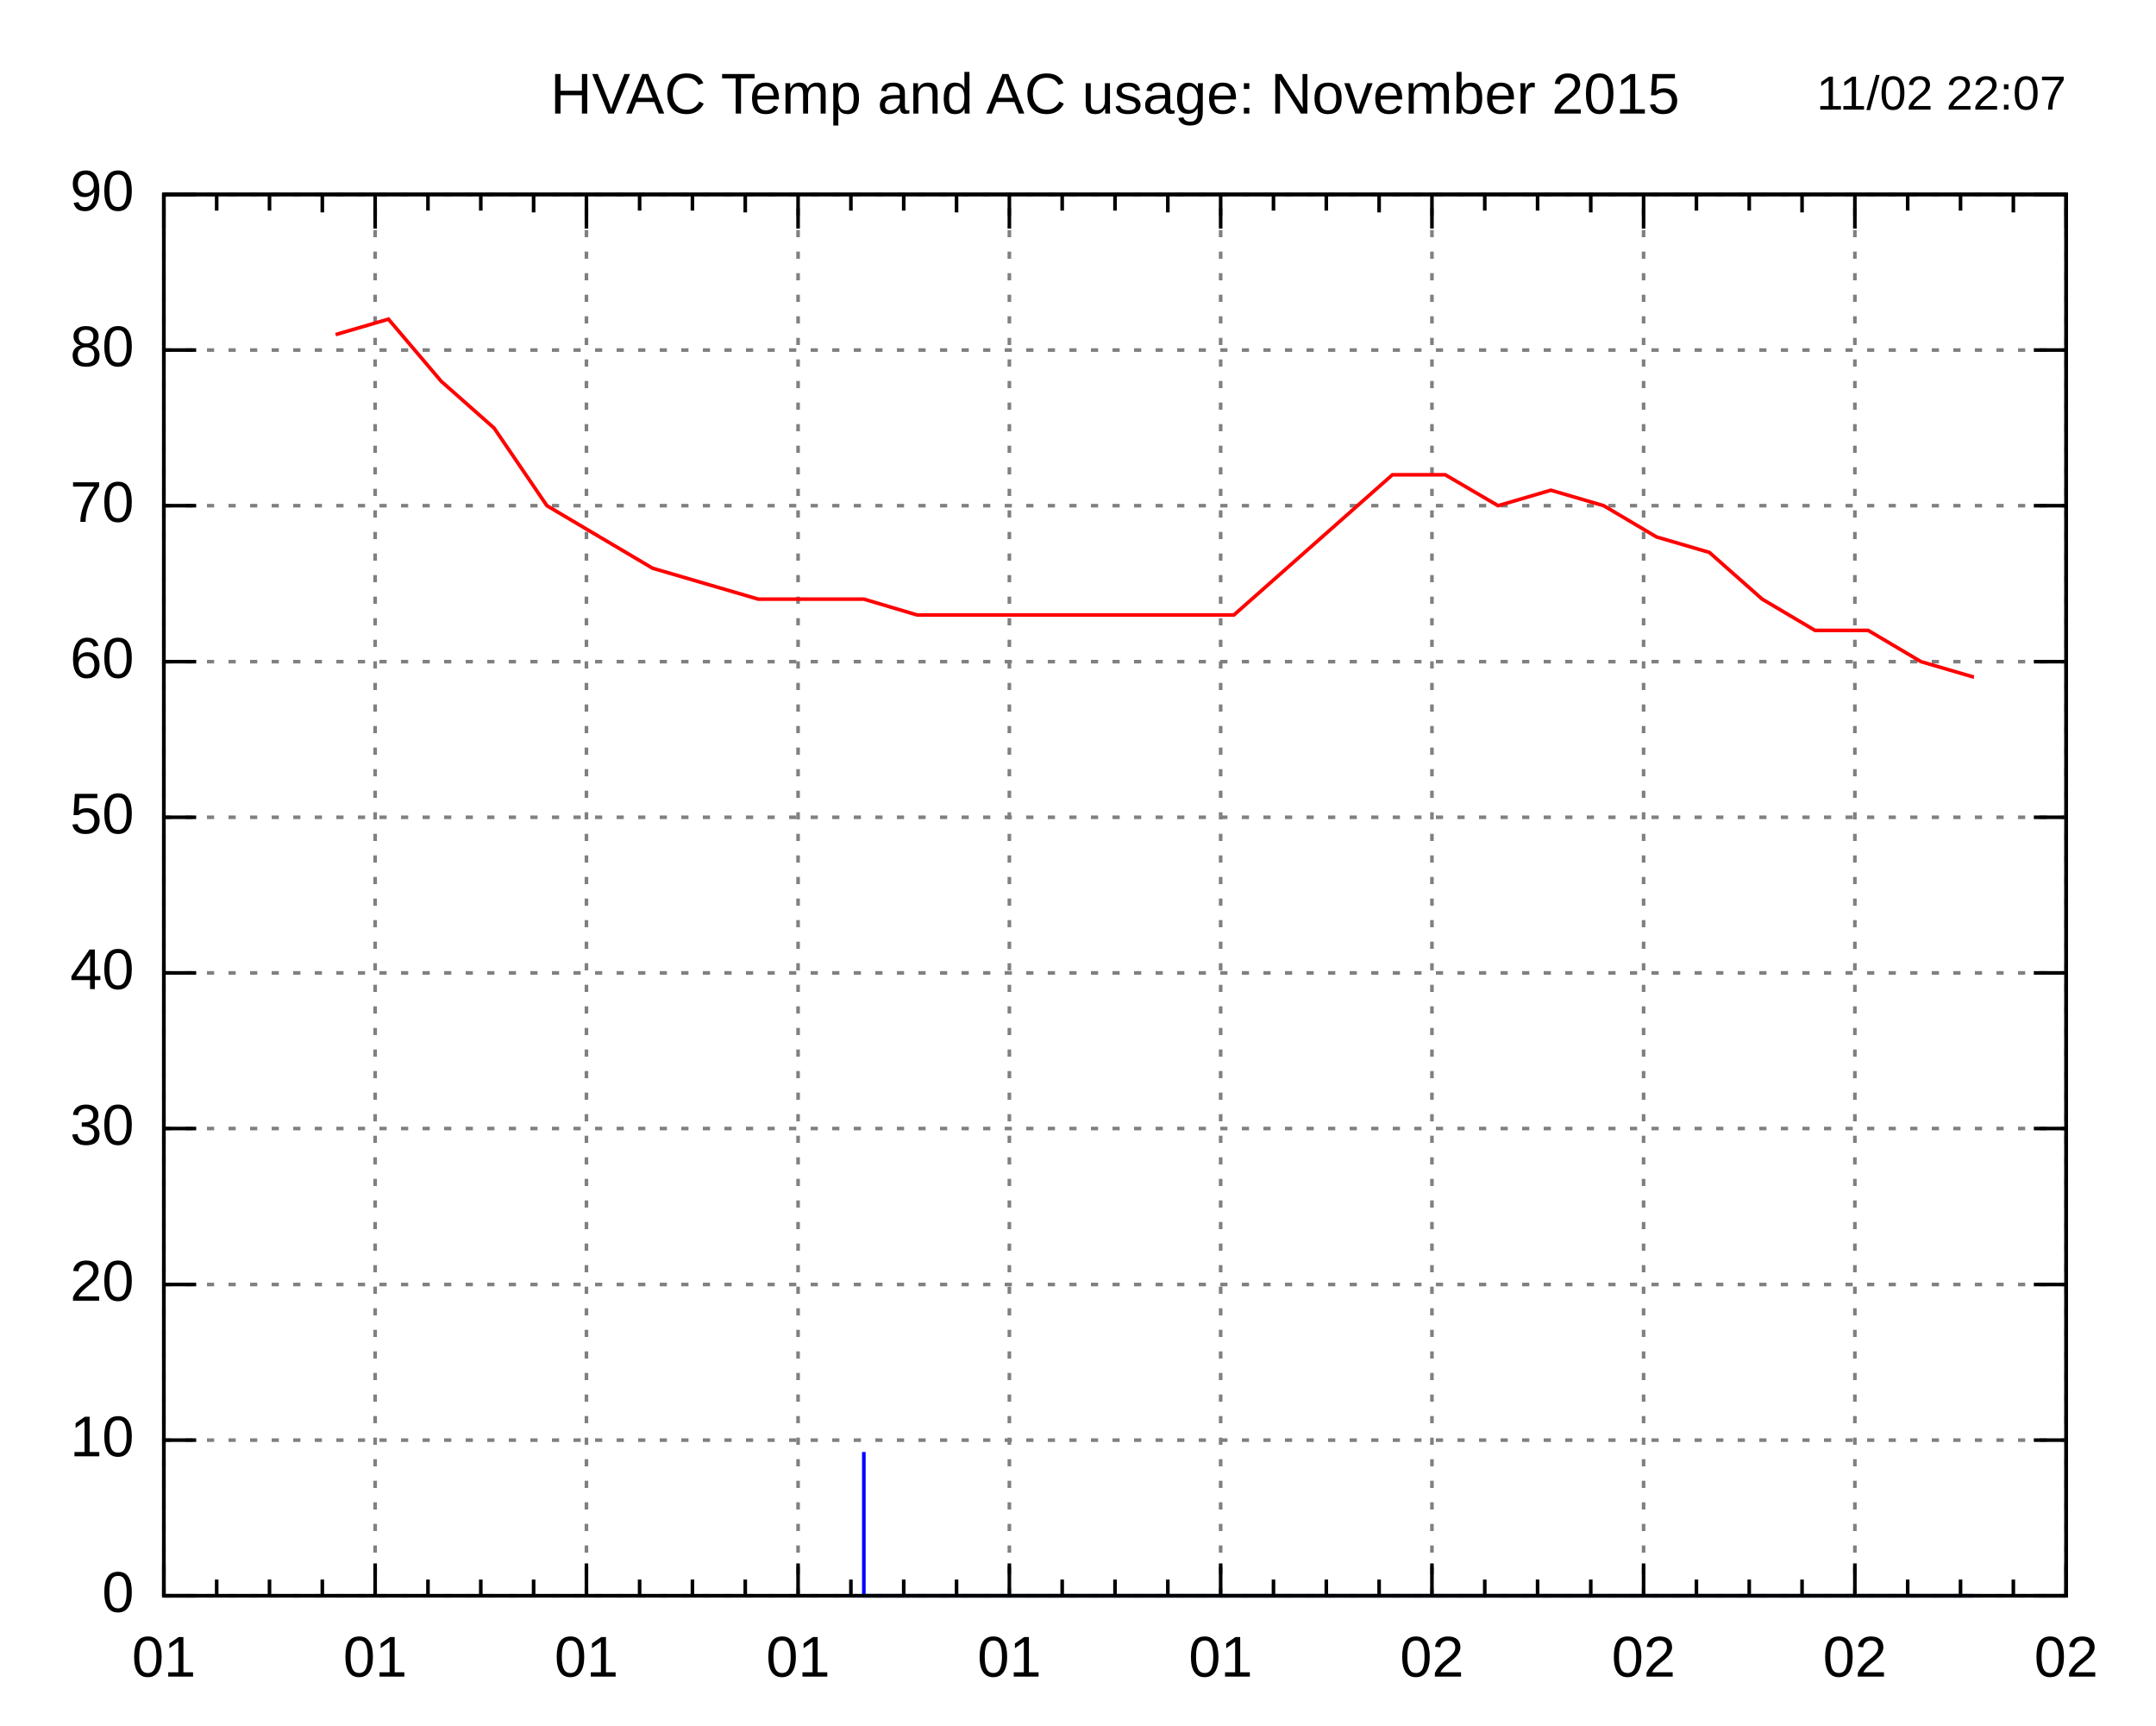
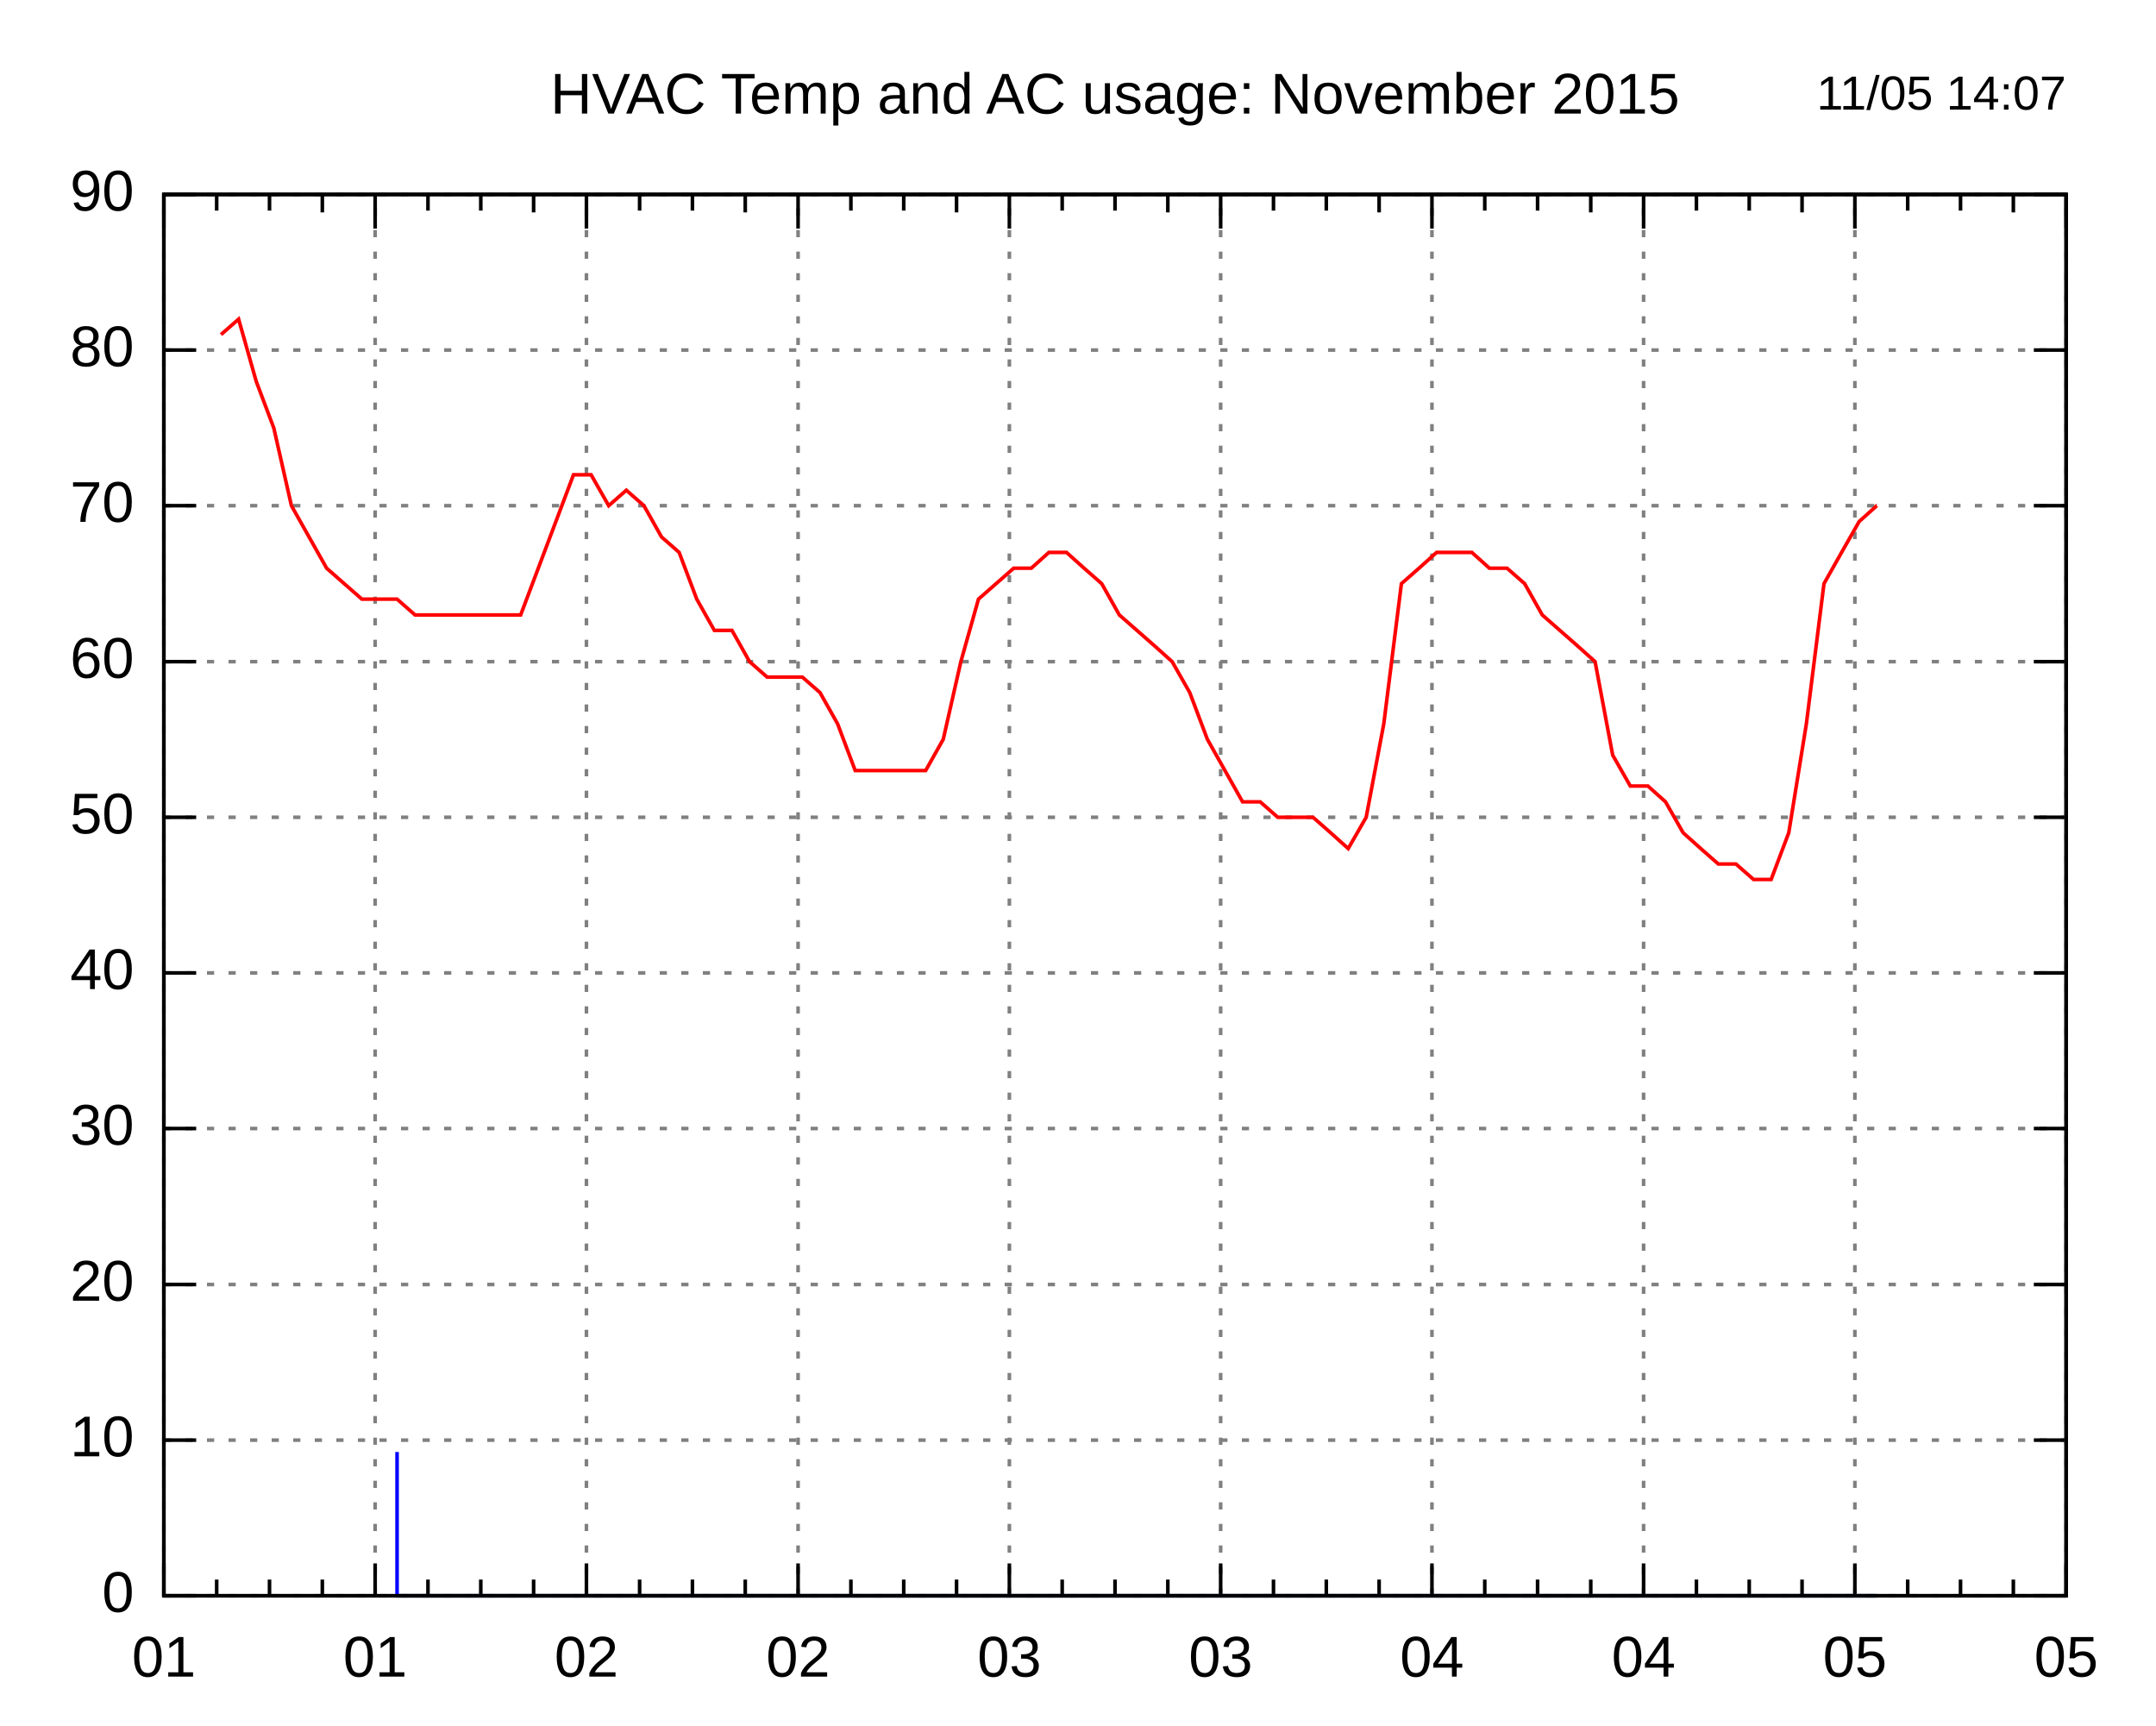
<svg xmlns="http://www.w3.org/2000/svg" xmlns:xlink="http://www.w3.org/1999/xlink" viewBox="0 0 600 480">
  <g id="gnuplot_canvas">
    <rect x="0" y="0" width="600" height="480" fill="none" />
    <defs>
      <circle id="gpDot" r="0.5" stroke-width="0.5" />
      <path id="gpPt0" stroke-width="0.222" stroke="currentColor" d="M-1,0 h2 M0,-1 v2" />
      <path id="gpPt1" stroke-width="0.222" stroke="currentColor" d="M-1,-1 L1,1 M1,-1 L-1,1" />
      <path id="gpPt2" stroke-width="0.222" stroke="currentColor" d="M-1,0 L1,0 M0,-1 L0,1 M-1,-1 L1,1 M-1,1 L1,-1" />
      <rect id="gpPt3" stroke-width="0.222" stroke="currentColor" x="-1" y="-1" width="2" height="2" />
      <rect id="gpPt4" stroke-width="0.222" stroke="currentColor" fill="currentColor" x="-1" y="-1" width="2" height="2" />
      <circle id="gpPt5" stroke-width="0.222" stroke="currentColor" cx="0" cy="0" r="1" />
      <use xlink:href="#gpPt5" id="gpPt6" fill="currentColor" stroke="none" />
      <path id="gpPt7" stroke-width="0.222" stroke="currentColor" d="M0,-1.33 L-1.33,0.67 L1.33,0.67 z" />
      <use xlink:href="#gpPt7" id="gpPt8" fill="currentColor" stroke="none" />
      <use xlink:href="#gpPt7" id="gpPt9" stroke="currentColor" transform="rotate(180)" />
      <use xlink:href="#gpPt9" id="gpPt10" fill="currentColor" stroke="none" />
      <use xlink:href="#gpPt3" id="gpPt11" stroke="currentColor" transform="rotate(45)" />
      <use xlink:href="#gpPt11" id="gpPt12" fill="currentColor" stroke="none" />
    </defs>
    <g style="fill:none; color:white; stroke:currentColor; stroke-width:1.00; stroke-linecap:butt; stroke-linejoin:miter">
</g>
    <g style="fill:none; color:black; stroke:currentColor; stroke-width:1.00; stroke-linecap:butt; stroke-linejoin:miter">
</g>
    <g style="fill:none; color:gray; stroke:currentColor; stroke-width:1.00; stroke-linecap:butt; stroke-linejoin:miter">
      <path stroke="gray" stroke-dasharray=" 2,4" class="gridline" d="M45.6,444.0 L575.0,444.0  h0.01" />
    </g>
    <g style="fill:none; color:black; stroke:currentColor; stroke-width:1.00; stroke-linecap:butt; stroke-linejoin:miter">
      <path stroke="black" d="M45.6,444.0 L54.6,444.0 M575.0,444.0 L566.0,444.0  h0.01" />
      <g transform="translate(37.3,448.5)" style="stroke:none; fill:black; font-family:Arial; font-size:12.00pt; text-anchor:end">
        <text> 0</text>
      </g>
    </g>
    <g style="fill:none; color:gray; stroke:currentColor; stroke-width:1.00; stroke-linecap:butt; stroke-linejoin:miter">
      <path stroke="gray" stroke-dasharray=" 2,4" class="gridline" d="M45.6,400.7 L575.0,400.7  h0.01" />
    </g>
    <g style="fill:none; color:black; stroke:currentColor; stroke-width:1.00; stroke-linecap:butt; stroke-linejoin:miter">
      <path stroke="black" d="M45.6,400.7 L54.6,400.7 M575.0,400.7 L566.0,400.7  h0.01" />
      <g transform="translate(37.3,405.2)" style="stroke:none; fill:black; font-family:Arial; font-size:12.00pt; text-anchor:end">
        <text> 10</text>
      </g>
    </g>
    <g style="fill:none; color:gray; stroke:currentColor; stroke-width:1.00; stroke-linecap:butt; stroke-linejoin:miter">
      <path stroke="gray" stroke-dasharray=" 2,4" class="gridline" d="M45.6,357.4 L575.0,357.4  h0.01" />
    </g>
    <g style="fill:none; color:black; stroke:currentColor; stroke-width:1.00; stroke-linecap:butt; stroke-linejoin:miter">
      <path stroke="black" d="M45.6,357.4 L54.6,357.4 M575.0,357.4 L566.0,357.4  h0.01" />
      <g transform="translate(37.3,361.9)" style="stroke:none; fill:black; font-family:Arial; font-size:12.00pt; text-anchor:end">
        <text> 20</text>
      </g>
    </g>
    <g style="fill:none; color:gray; stroke:currentColor; stroke-width:1.00; stroke-linecap:butt; stroke-linejoin:miter">
      <path stroke="gray" stroke-dasharray=" 2,4" class="gridline" d="M45.6,314.0 L575.0,314.0  h0.01" />
    </g>
    <g style="fill:none; color:black; stroke:currentColor; stroke-width:1.00; stroke-linecap:butt; stroke-linejoin:miter">
      <path stroke="black" d="M45.6,314.0 L54.6,314.0 M575.0,314.0 L566.0,314.0  h0.01" />
      <g transform="translate(37.3,318.5)" style="stroke:none; fill:black; font-family:Arial; font-size:12.00pt; text-anchor:end">
        <text> 30</text>
      </g>
    </g>
    <g style="fill:none; color:gray; stroke:currentColor; stroke-width:1.00; stroke-linecap:butt; stroke-linejoin:miter">
      <path stroke="gray" stroke-dasharray=" 2,4" class="gridline" d="M45.6,270.7 L575.0,270.7  h0.01" />
    </g>
    <g style="fill:none; color:black; stroke:currentColor; stroke-width:1.00; stroke-linecap:butt; stroke-linejoin:miter">
      <path stroke="black" d="M45.6,270.7 L54.6,270.7 M575.0,270.7 L566.0,270.7  h0.01" />
      <g transform="translate(37.3,275.2)" style="stroke:none; fill:black; font-family:Arial; font-size:12.00pt; text-anchor:end">
        <text> 40</text>
      </g>
    </g>
    <g style="fill:none; color:gray; stroke:currentColor; stroke-width:1.00; stroke-linecap:butt; stroke-linejoin:miter">
      <path stroke="gray" stroke-dasharray=" 2,4" class="gridline" d="M45.6,227.4 L575.0,227.4  h0.01" />
    </g>
    <g style="fill:none; color:black; stroke:currentColor; stroke-width:1.00; stroke-linecap:butt; stroke-linejoin:miter">
      <path stroke="black" d="M45.6,227.4 L54.6,227.4 M575.0,227.4 L566.0,227.4  h0.01" />
      <g transform="translate(37.3,231.9)" style="stroke:none; fill:black; font-family:Arial; font-size:12.00pt; text-anchor:end">
        <text> 50</text>
      </g>
    </g>
    <g style="fill:none; color:gray; stroke:currentColor; stroke-width:1.00; stroke-linecap:butt; stroke-linejoin:miter">
      <path stroke="gray" stroke-dasharray=" 2,4" class="gridline" d="M45.6,184.1 L575.0,184.1  h0.01" />
    </g>
    <g style="fill:none; color:black; stroke:currentColor; stroke-width:1.00; stroke-linecap:butt; stroke-linejoin:miter">
      <path stroke="black" d="M45.6,184.1 L54.6,184.1 M575.0,184.1 L566.0,184.1  h0.01" />
      <g transform="translate(37.3,188.6)" style="stroke:none; fill:black; font-family:Arial; font-size:12.00pt; text-anchor:end">
        <text> 60</text>
      </g>
    </g>
    <g style="fill:none; color:gray; stroke:currentColor; stroke-width:1.00; stroke-linecap:butt; stroke-linejoin:miter">
      <path stroke="gray" stroke-dasharray=" 2,4" class="gridline" d="M45.6,140.7 L575.0,140.7  h0.01" />
    </g>
    <g style="fill:none; color:black; stroke:currentColor; stroke-width:1.00; stroke-linecap:butt; stroke-linejoin:miter">
      <path stroke="black" d="M45.6,140.7 L54.6,140.7 M575.0,140.7 L566.0,140.7  h0.01" />
      <g transform="translate(37.3,145.2)" style="stroke:none; fill:black; font-family:Arial; font-size:12.00pt; text-anchor:end">
        <text> 70</text>
      </g>
    </g>
    <g style="fill:none; color:gray; stroke:currentColor; stroke-width:1.00; stroke-linecap:butt; stroke-linejoin:miter">
      <path stroke="gray" stroke-dasharray=" 2,4" class="gridline" d="M45.6,97.4 L575.0,97.4  h0.01" />
    </g>
    <g style="fill:none; color:black; stroke:currentColor; stroke-width:1.00; stroke-linecap:butt; stroke-linejoin:miter">
      <path stroke="black" d="M45.6,97.4 L54.6,97.4 M575.0,97.4 L566.0,97.4  h0.01" />
      <g transform="translate(37.3,101.9)" style="stroke:none; fill:black; font-family:Arial; font-size:12.00pt; text-anchor:end">
        <text> 80</text>
      </g>
    </g>
    <g style="fill:none; color:gray; stroke:currentColor; stroke-width:1.00; stroke-linecap:butt; stroke-linejoin:miter">
      <path stroke="gray" stroke-dasharray=" 2,4" class="gridline" d="M45.6,54.1 L575.0,54.1  h0.01" />
    </g>
    <g style="fill:none; color:black; stroke:currentColor; stroke-width:1.00; stroke-linecap:butt; stroke-linejoin:miter">
      <path stroke="black" d="M45.6,54.1 L54.6,54.1 M575.0,54.1 L566.0,54.1  h0.01" />
      <g transform="translate(37.3,58.6)" style="stroke:none; fill:black; font-family:Arial; font-size:12.00pt; text-anchor:end">
        <text> 90</text>
      </g>
    </g>
    <g style="fill:none; color:gray; stroke:currentColor; stroke-width:1.00; stroke-linecap:butt; stroke-linejoin:miter">
      <path stroke="gray" stroke-dasharray=" 2,4" class="gridline" d="M45.6,444.0 L45.6,54.1  h0.01" />
    </g>
    <g style="fill:none; color:black; stroke:currentColor; stroke-width:1.00; stroke-linecap:butt; stroke-linejoin:miter">
      <path stroke="black" d="M45.6,444.0 L45.6,435.0 M45.6,54.1 L45.6,63.1  h0.01" />
      <g transform="translate(45.6,466.5)" style="stroke:none; fill:black; font-family:Arial; font-size:12.00pt; text-anchor:middle">
        <text>01</text>
      </g>
      <path stroke="black" d="M60.3,444.0 L60.3,439.5 M60.3,54.1 L60.3,58.6 M75.0,444.0 L75.0,439.5 M75.0,54.1 L75.0,58.6    M89.7,444.0 L89.7,439.5 M89.7,54.1 L89.7,58.6  h0.01" />
    </g>
    <g style="fill:none; color:gray; stroke:currentColor; stroke-width:1.00; stroke-linecap:butt; stroke-linejoin:miter">
      <path stroke="gray" stroke-dasharray=" 2,4" class="gridline" d="M104.4,444.0 L104.4,54.1  h0.01" />
    </g>
    <g style="fill:none; color:black; stroke:currentColor; stroke-width:1.00; stroke-linecap:butt; stroke-linejoin:miter">
      <path stroke="black" d="M104.4,444.0 L104.4,435.0 M104.4,54.1 L104.4,63.1  h0.01" />
      <g transform="translate(104.4,466.5)" style="stroke:none; fill:black; font-family:Arial; font-size:12.00pt; text-anchor:middle">
        <text>01</text>
      </g>
      <path stroke="black" d="M119.1,444.0 L119.1,439.5 M119.1,54.1 L119.1,58.6 M133.8,444.0 L133.8,439.5 M133.8,54.1 L133.8,58.6    M148.5,444.0 L148.5,439.5 M148.5,54.1 L148.5,58.6  h0.01" />
    </g>
    <g style="fill:none; color:gray; stroke:currentColor; stroke-width:1.00; stroke-linecap:butt; stroke-linejoin:miter">
      <path stroke="gray" stroke-dasharray=" 2,4" class="gridline" d="M163.2,444.0 L163.2,54.1  h0.01" />
    </g>
    <g style="fill:none; color:black; stroke:currentColor; stroke-width:1.00; stroke-linecap:butt; stroke-linejoin:miter">
      <path stroke="black" d="M163.2,444.0 L163.2,435.0 M163.2,54.1 L163.2,63.1  h0.01" />
      <g transform="translate(163.2,466.5)" style="stroke:none; fill:black; font-family:Arial; font-size:12.00pt; text-anchor:middle">
-         <text>01</text>
+         <text>02</text>
      </g>
      <path stroke="black" d="M178.0,444.0 L178.0,439.5 M178.0,54.1 L178.0,58.6 M192.7,444.0 L192.7,439.5 M192.7,54.1 L192.7,58.6    M207.4,444.0 L207.4,439.5 M207.4,54.1 L207.4,58.6  h0.01" />
    </g>
    <g style="fill:none; color:gray; stroke:currentColor; stroke-width:1.00; stroke-linecap:butt; stroke-linejoin:miter">
      <path stroke="gray" stroke-dasharray=" 2,4" class="gridline" d="M222.1,444.0 L222.1,54.1  h0.01" />
    </g>
    <g style="fill:none; color:black; stroke:currentColor; stroke-width:1.00; stroke-linecap:butt; stroke-linejoin:miter">
      <path stroke="black" d="M222.1,444.0 L222.1,435.0 M222.1,54.1 L222.1,63.1  h0.01" />
      <g transform="translate(222.1,466.5)" style="stroke:none; fill:black; font-family:Arial; font-size:12.00pt; text-anchor:middle">
-         <text>01</text>
+         <text>02</text>
      </g>
      <path stroke="black" d="M236.8,444.0 L236.8,439.5 M236.8,54.1 L236.8,58.6 M251.5,444.0 L251.5,439.5 M251.5,54.1 L251.5,58.6    M266.2,444.0 L266.2,439.5 M266.2,54.1 L266.2,58.6  h0.01" />
    </g>
    <g style="fill:none; color:gray; stroke:currentColor; stroke-width:1.00; stroke-linecap:butt; stroke-linejoin:miter">
      <path stroke="gray" stroke-dasharray=" 2,4" class="gridline" d="M280.9,444.0 L280.9,54.1  h0.01" />
    </g>
    <g style="fill:none; color:black; stroke:currentColor; stroke-width:1.00; stroke-linecap:butt; stroke-linejoin:miter">
      <path stroke="black" d="M280.9,444.0 L280.9,435.0 M280.9,54.1 L280.9,63.1  h0.01" />
      <g transform="translate(280.9,466.5)" style="stroke:none; fill:black; font-family:Arial; font-size:12.00pt; text-anchor:middle">
-         <text>01</text>
+         <text>03</text>
      </g>
      <path stroke="black" d="M295.6,444.0 L295.6,439.5 M295.6,54.1 L295.6,58.6 M310.3,444.0 L310.3,439.5 M310.3,54.1 L310.3,58.6    M325.0,444.0 L325.0,439.5 M325.0,54.1 L325.0,58.6  h0.01" />
    </g>
    <g style="fill:none; color:gray; stroke:currentColor; stroke-width:1.00; stroke-linecap:butt; stroke-linejoin:miter">
      <path stroke="gray" stroke-dasharray=" 2,4" class="gridline" d="M339.7,444.0 L339.7,54.1  h0.01" />
    </g>
    <g style="fill:none; color:black; stroke:currentColor; stroke-width:1.00; stroke-linecap:butt; stroke-linejoin:miter">
      <path stroke="black" d="M339.7,444.0 L339.7,435.0 M339.7,54.1 L339.7,63.1  h0.01" />
      <g transform="translate(339.7,466.5)" style="stroke:none; fill:black; font-family:Arial; font-size:12.00pt; text-anchor:middle">
-         <text>01</text>
+         <text>03</text>
      </g>
      <path stroke="black" d="M354.4,444.0 L354.4,439.5 M354.4,54.1 L354.4,58.6 M369.1,444.0 L369.1,439.5 M369.1,54.1 L369.1,58.6    M383.8,444.0 L383.8,439.5 M383.8,54.1 L383.8,58.6  h0.01" />
    </g>
    <g style="fill:none; color:gray; stroke:currentColor; stroke-width:1.00; stroke-linecap:butt; stroke-linejoin:miter">
      <path stroke="gray" stroke-dasharray=" 2,4" class="gridline" d="M398.5,444.0 L398.5,54.1  h0.01" />
    </g>
    <g style="fill:none; color:black; stroke:currentColor; stroke-width:1.00; stroke-linecap:butt; stroke-linejoin:miter">
      <path stroke="black" d="M398.5,444.0 L398.5,435.0 M398.5,54.1 L398.5,63.1  h0.01" />
      <g transform="translate(398.5,466.5)" style="stroke:none; fill:black; font-family:Arial; font-size:12.00pt; text-anchor:middle">
-         <text>02</text>
+         <text>04</text>
      </g>
      <path stroke="black" d="M413.2,444.0 L413.2,439.5 M413.2,54.1 L413.2,58.6 M427.9,444.0 L427.9,439.5 M427.9,54.1 L427.9,58.6    M442.7,444.0 L442.7,439.5 M442.7,54.1 L442.7,58.6  h0.01" />
    </g>
    <g style="fill:none; color:gray; stroke:currentColor; stroke-width:1.00; stroke-linecap:butt; stroke-linejoin:miter">
      <path stroke="gray" stroke-dasharray=" 2,4" class="gridline" d="M457.4,444.0 L457.4,54.1  h0.01" />
    </g>
    <g style="fill:none; color:black; stroke:currentColor; stroke-width:1.00; stroke-linecap:butt; stroke-linejoin:miter">
      <path stroke="black" d="M457.4,444.0 L457.4,435.0 M457.4,54.1 L457.4,63.1  h0.01" />
      <g transform="translate(457.4,466.5)" style="stroke:none; fill:black; font-family:Arial; font-size:12.00pt; text-anchor:middle">
-         <text>02</text>
+         <text>04</text>
      </g>
      <path stroke="black" d="M472.1,444.0 L472.1,439.5 M472.1,54.1 L472.1,58.6 M486.8,444.0 L486.8,439.5 M486.8,54.1 L486.8,58.6    M501.5,444.0 L501.5,439.5 M501.5,54.1 L501.5,58.6  h0.01" />
    </g>
    <g style="fill:none; color:gray; stroke:currentColor; stroke-width:1.00; stroke-linecap:butt; stroke-linejoin:miter">
      <path stroke="gray" stroke-dasharray=" 2,4" class="gridline" d="M516.2,444.0 L516.2,54.1  h0.01" />
    </g>
    <g style="fill:none; color:black; stroke:currentColor; stroke-width:1.00; stroke-linecap:butt; stroke-linejoin:miter">
      <path stroke="black" d="M516.2,444.0 L516.2,435.0 M516.2,54.1 L516.2,63.1  h0.01" />
      <g transform="translate(516.2,466.5)" style="stroke:none; fill:black; font-family:Arial; font-size:12.00pt; text-anchor:middle">
-         <text>02</text>
+         <text>05</text>
      </g>
      <path stroke="black" d="M530.9,444.0 L530.9,439.5 M530.9,54.1 L530.9,58.6 M545.6,444.0 L545.6,439.5 M545.6,54.1 L545.6,58.6    M560.3,444.0 L560.3,439.5 M560.3,54.1 L560.3,58.6  h0.01" />
    </g>
    <g style="fill:none; color:gray; stroke:currentColor; stroke-width:1.00; stroke-linecap:butt; stroke-linejoin:miter">
      <path stroke="gray" stroke-dasharray=" 2,4" class="gridline" d="M575.0,444.0 L575.0,54.1  h0.01" />
    </g>
    <g style="fill:none; color:black; stroke:currentColor; stroke-width:1.00; stroke-linecap:butt; stroke-linejoin:miter">
      <path stroke="black" d="M575.0,444.0 L575.0,435.0 M575.0,54.1 L575.0,63.1  h0.01" />
      <g transform="translate(575.0,466.5)" style="stroke:none; fill:black; font-family:Arial; font-size:12.00pt; text-anchor:middle">
-         <text>02</text>
+         <text>05</text>
      </g>
      <path stroke="black" d="M45.6,54.1 L45.6,444.0 L575.0,444.0 L575.0,54.1 L45.6,54.1 Z  h0.01" />
      <g transform="translate(310.3,31.6)" style="stroke:none; fill:black; font-family:Arial; font-size:12.00pt; text-anchor:middle">
        <text>HVAC Temp and AC usage: November 2015</text>
      </g>
      <g transform="translate(575.0,30.5)" style="stroke:none; fill:black; font-family:arial; font-size:10.00pt; text-anchor:end">
-         <text>11/02 22:07</text>
+         <text>11/05 14:07</text>
      </g>
    </g>
    <g id="gnuplot_plot_1">
      <g style="fill:none; color:red; stroke:currentColor; stroke-width:1.00; stroke-linecap:butt; stroke-linejoin:miter">
-         <path stroke="red" d="M93.4,93.1 L108.1,88.8 L122.8,106.1 L137.5,119.1 L152.2,140.7 L166.9,149.4 L181.6,158.1 L196.3,162.4    L211.0,166.7 L225.7,166.7 L240.4,166.7 L255.2,171.1 L269.9,171.1 L284.6,171.1 L299.3,171.1 L314.0,171.1    L328.7,171.1 L343.4,171.1 L358.1,158.1 L372.8,145.1 L387.5,132.1 L402.2,132.1 L416.9,140.7 L431.6,136.4    L446.3,140.7 L461.0,149.4 L475.7,153.7 L490.4,166.7 L505.1,175.4 L519.9,175.4 L534.6,184.1 L549.3,188.4     h0.01" />
+         <path stroke="red" d="M61.5,93.1 L66.4,88.8 L71.3,106.1 L76.2,119.1 L81.1,140.7 L86.0,149.4 L90.9,158.1 L95.8,162.4    L100.7,166.7 L105.6,166.7 L110.5,166.7 L115.5,171.1 L120.4,171.1 L125.3,171.1 L130.2,171.1 L135.1,171.1    L140.0,171.1 L144.9,171.1 L149.8,158.1 L154.7,145.1 L159.6,132.1 L164.5,132.1 L169.4,140.7 L174.3,136.4    L179.2,140.7 L184.1,149.4 L189.0,153.7 L193.9,166.7 L198.8,175.4 L203.7,175.4 L208.6,184.1 L213.5,188.4    L218.4,188.4 L223.3,188.4 L228.2,192.7 L233.1,201.4 L238.0,214.4 L242.9,214.4 L247.8,214.4 L252.7,214.4    L257.6,214.4 L262.5,205.7 L267.4,184.1 L272.3,166.7 L277.2,162.4 L282.1,158.1 L287.0,158.1 L291.9,153.7    L296.8,153.7 L301.7,158.1 L306.6,162.4 L311.5,171.1 L316.4,175.4 L321.3,179.7 L326.2,184.1 L331.1,192.7    L336.0,205.7 L340.9,214.4 L345.8,223.1 L350.7,223.1 L355.6,227.4 L360.5,227.4 L365.4,227.4 L370.3,231.7    L375.2,236.1 L380.2,227.4 L385.1,201.4 L390.0,162.4 L394.9,158.1 L399.8,153.7 L404.7,153.7 L409.6,153.7    L414.5,158.1 L419.4,158.1 L424.3,162.4 L429.2,171.1 L434.1,175.4 L439.0,179.7 L443.9,184.1 L448.8,210.1    L453.7,218.7 L458.6,218.7 L463.5,223.1 L468.4,231.7 L473.3,236.1 L478.2,240.4 L483.1,240.4 L488.0,244.7    L492.9,244.7 L497.8,231.7 L502.7,201.4 L507.6,162.4 L512.5,153.7 L517.4,145.1 L522.3,140.7  h0.01" />
      </g>
    </g>
    <g id="gnuplot_plot_2">
      <g style="fill:none; color:green; stroke:currentColor; stroke-width:1.00; stroke-linecap:butt; stroke-linejoin:miter">
-         <path stroke="green" d="M240.4,444.0 L549.3,444.0  h0.01" />
+         <path stroke="green" d="M110.5,444.0 L228.2,444.0 L345.8,444.0 L463.5,444.0 L522.3,444.0  h0.01" />
      </g>
    </g>
    <g id="gnuplot_plot_3">
      <g style="fill:none; color:blue; stroke:currentColor; stroke-width:1.00; stroke-linecap:butt; stroke-linejoin:miter">
-         <path stroke="blue" d="M240.4,404.0 L240.4,444.0 L549.3,444.0  h0.01" />
+         <path stroke="blue" d="M110.5,404.0 L110.5,444.0 L228.2,444.0 L345.8,444.0 L463.5,444.0 L522.3,444.0  h0.01" />
      </g>
    </g>
    <g style="fill:none; color:black; stroke:currentColor; stroke-width:1.00; stroke-linecap:butt; stroke-linejoin:miter">
      <path stroke="black" d="M45.6,54.1 L45.6,444.0 L575.0,444.0 L575.0,54.1 L45.6,54.1 Z  h0.01" />
    </g>
  </g>
</svg>
